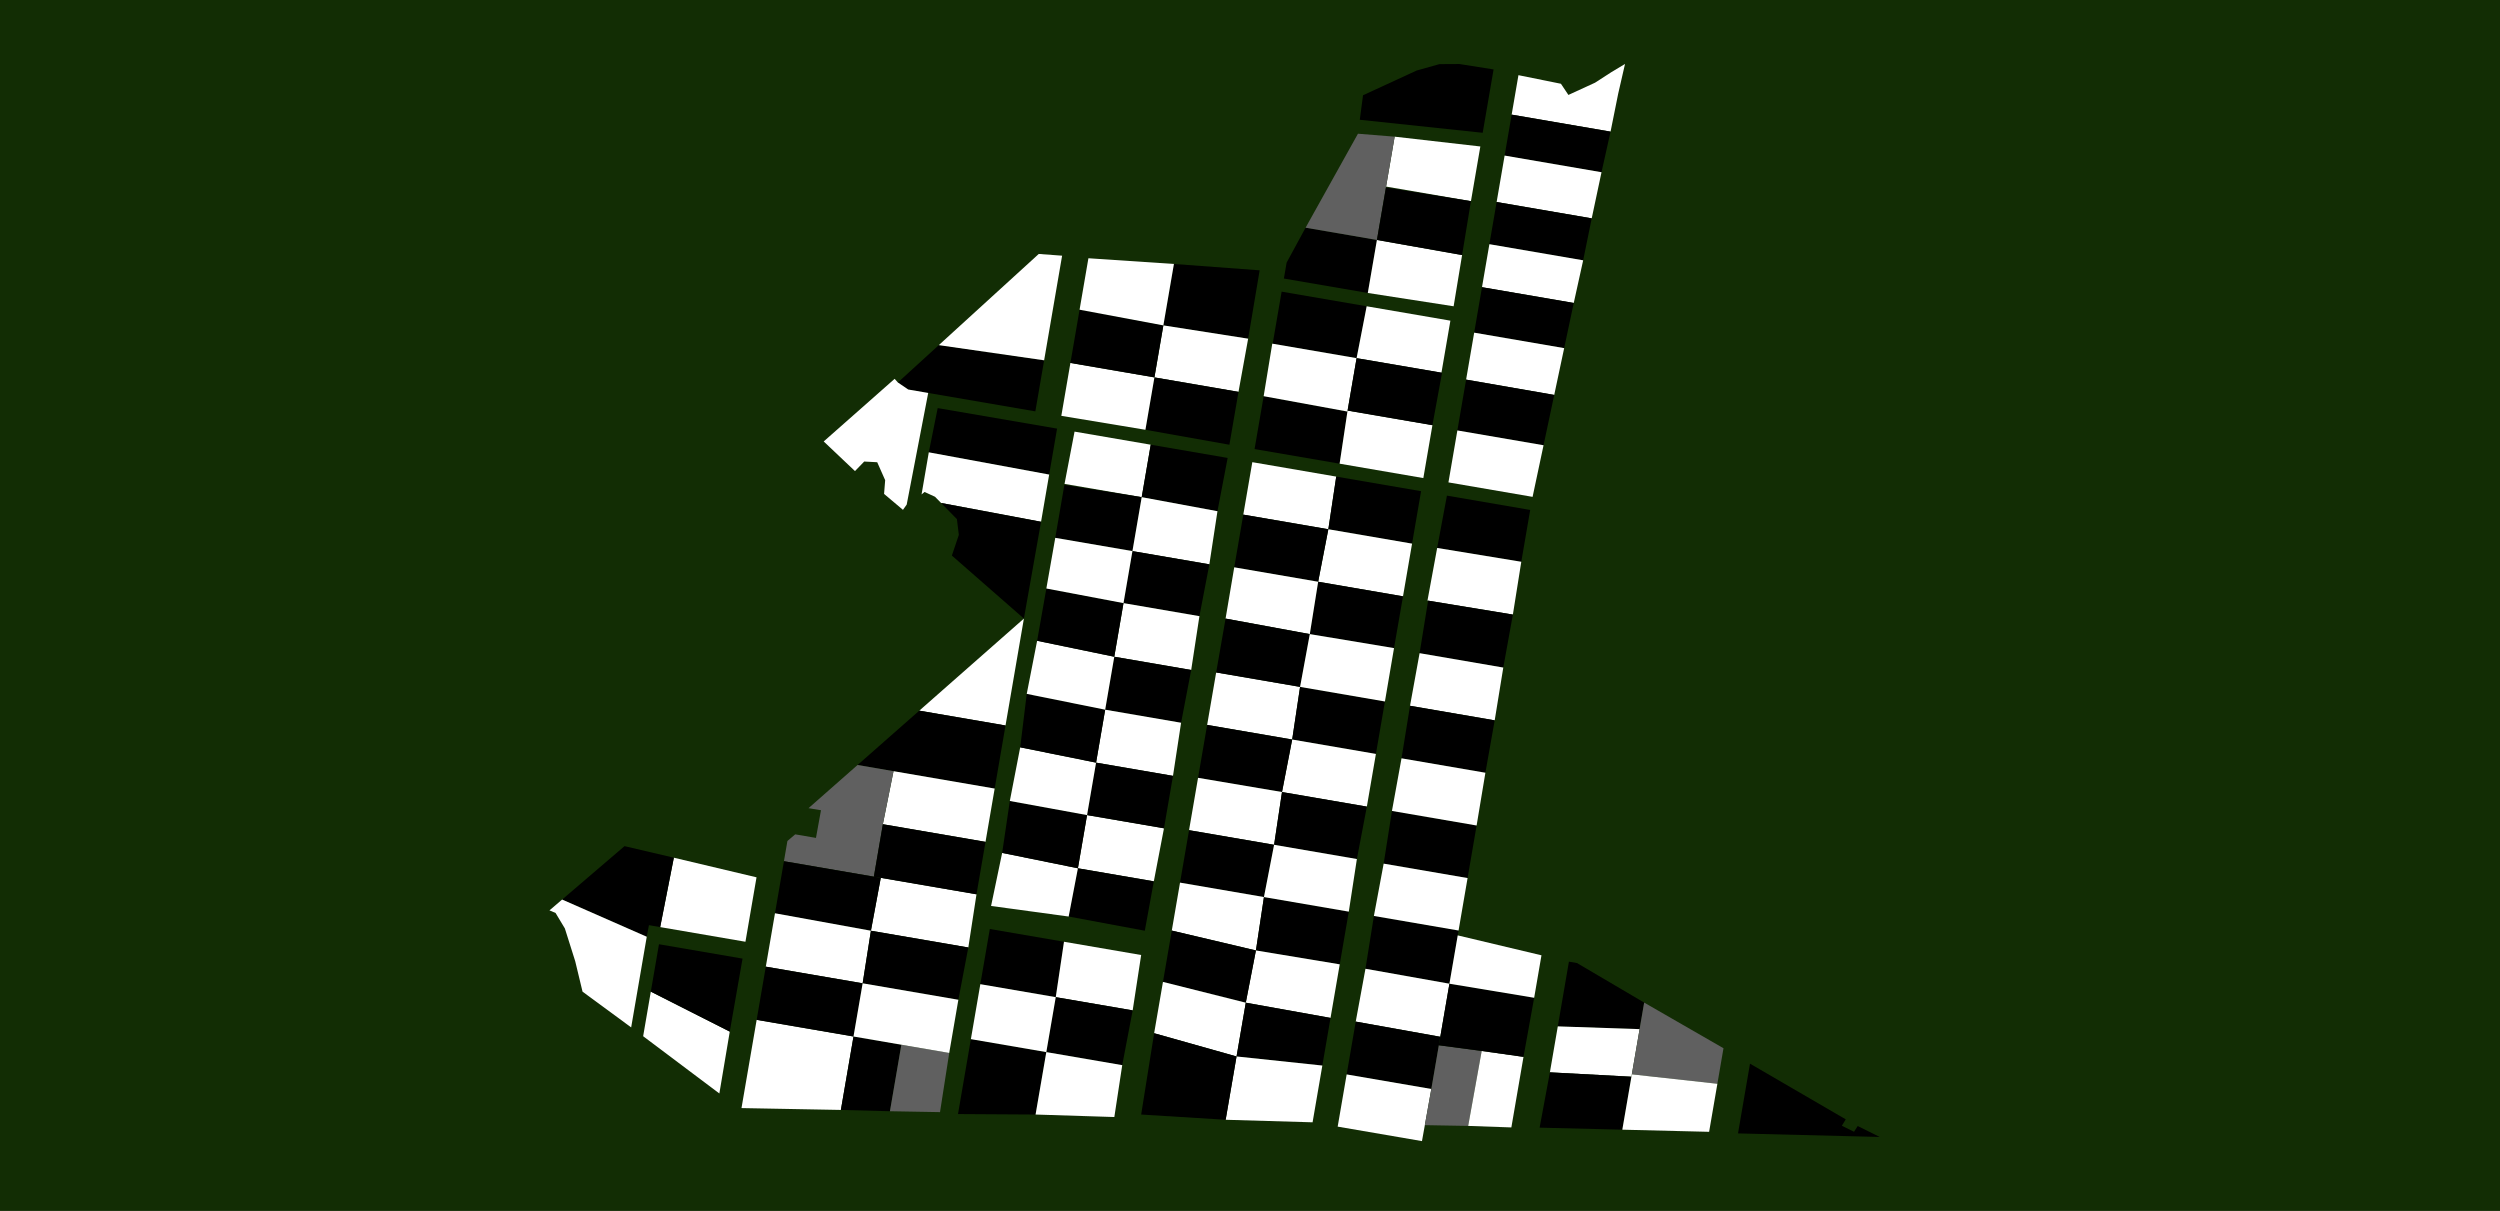
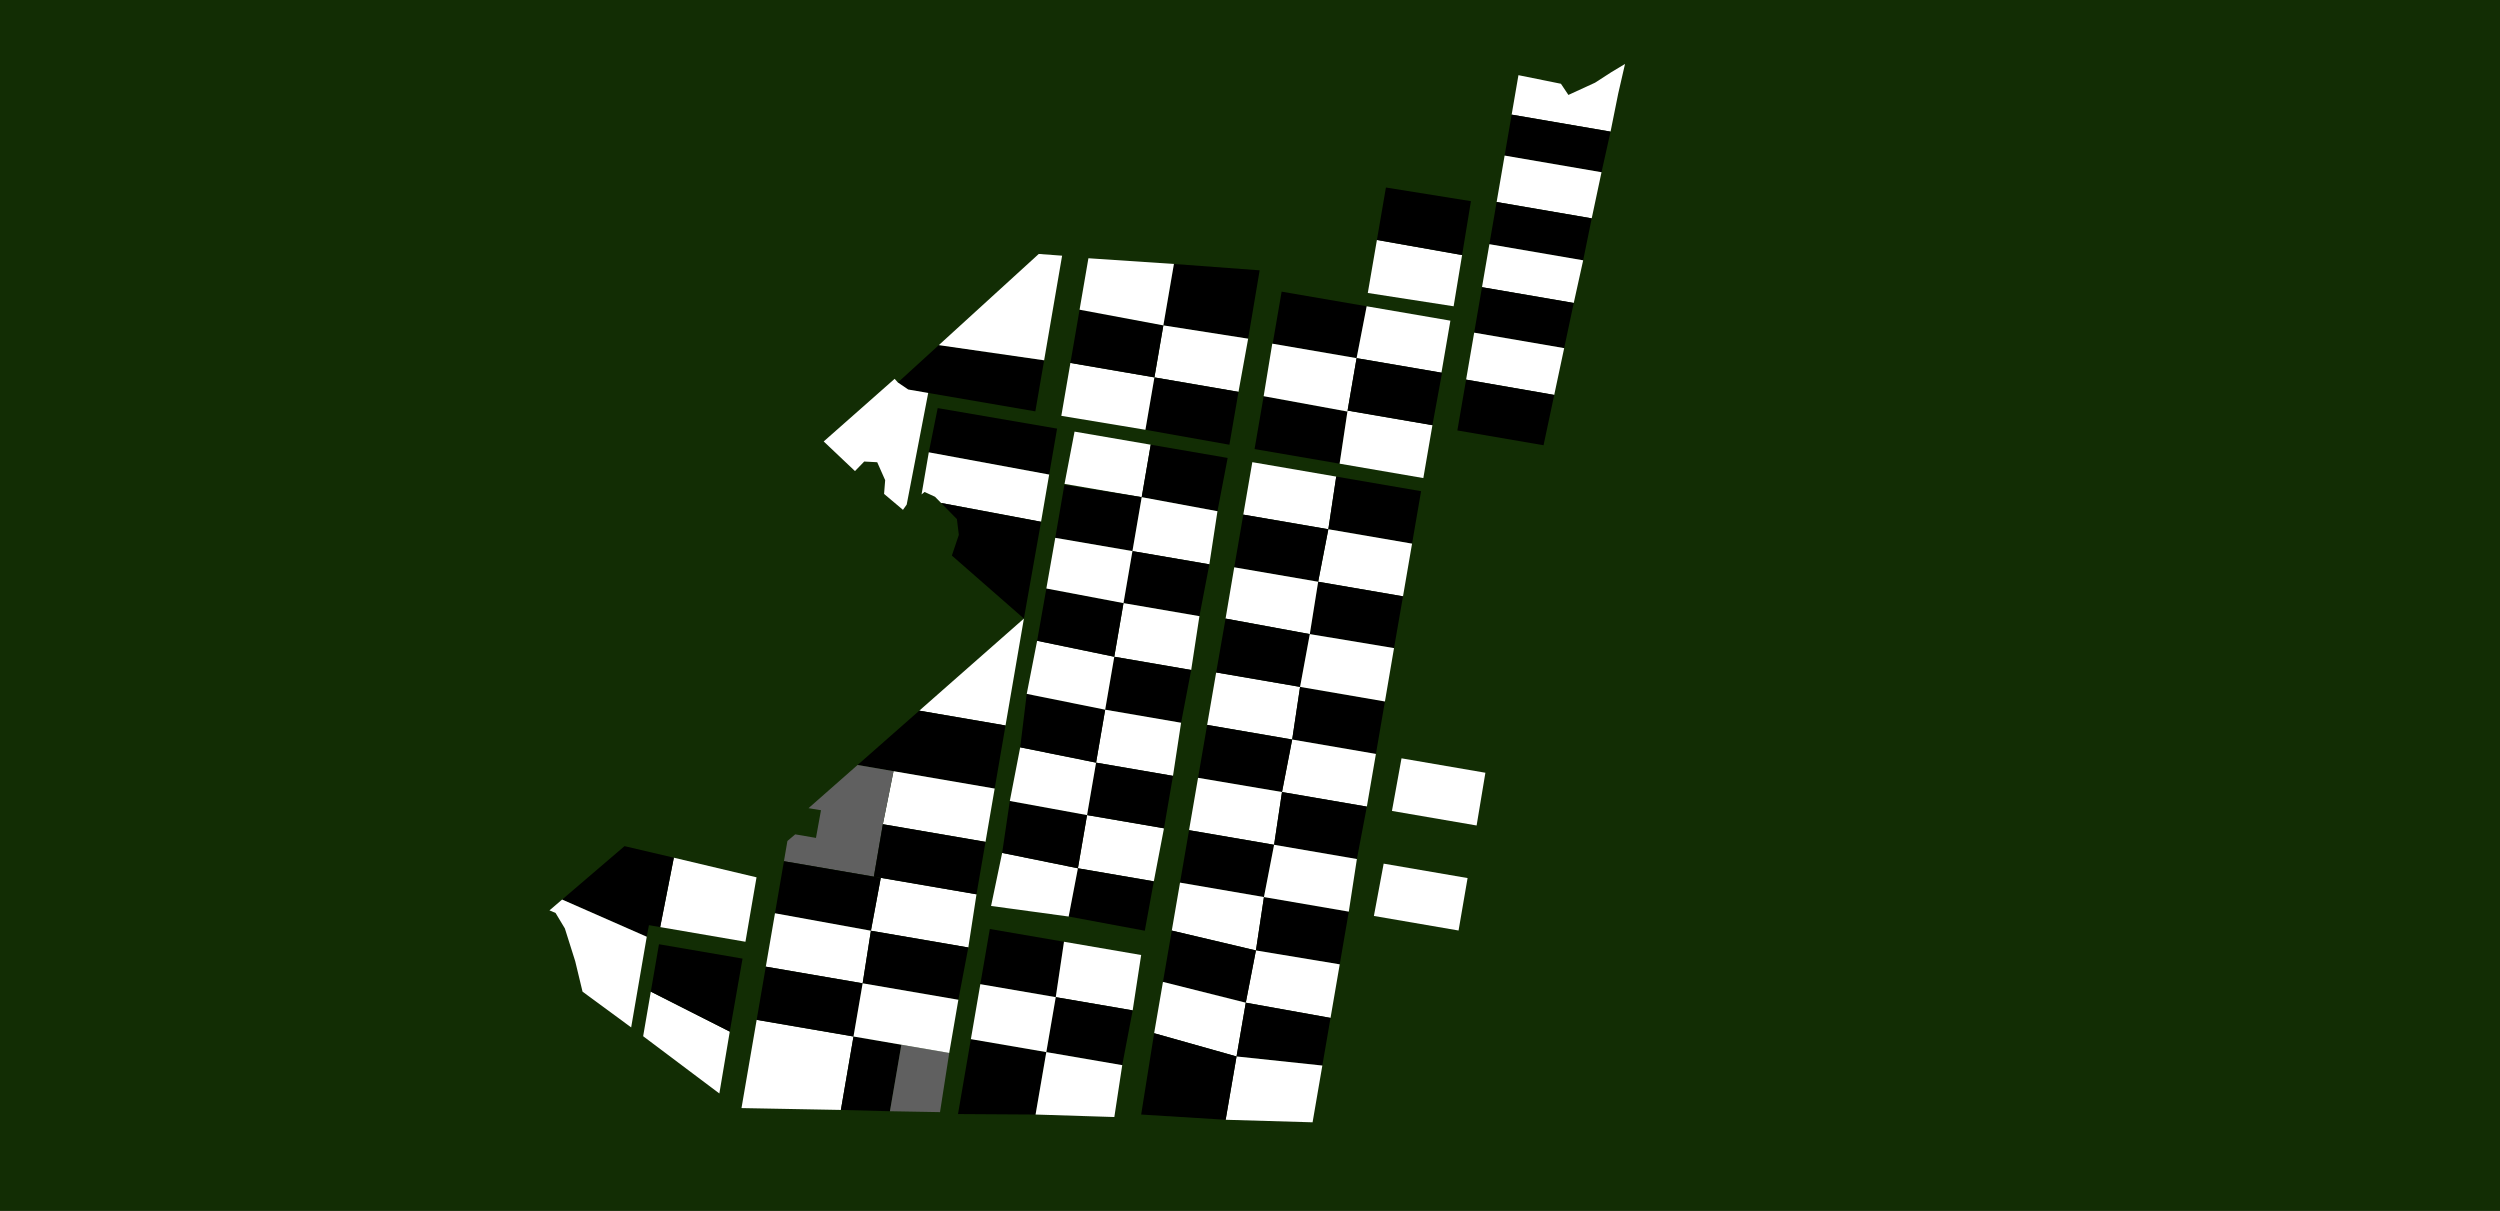
<svg xmlns="http://www.w3.org/2000/svg" version="1.1" id="Слой_1" x="0px" y="0px" viewBox="0 0 1920 930" style="enable-background:new 0 0 1920 930;" xml:space="preserve">
  <style type="text/css">
	.st0{fill:#122D04;}
	.st1{fill:#FFFFFF;}
	.st2{fill:#606060;}
</style>
  <rect class="st0" width="1920" height="930" />
-   <polygon class="st1" points="1166.163,57.732 1160.953,88.038 1236.909,101.096 1242.786,71.879   1248.021,49.095 1237.558,55.392 1225.006,63.503 1204.529,72.918 1198.797,64.33 " />
+   <polygon class="st1" points="1166.163,57.732 1160.953,88.038 1236.909,101.096 1242.786,71.879  1248.021,49.095 1237.558,55.392 1225.006,63.503 1204.529,72.918 1198.797,64.33 " />
  <polygon points="1160.953,88.038 1236.909,101.096 1229.962,132.276 1155.547,119.483 " />
-   <polygon class="st1" points="1155.547,119.483 1229.962,132.276 1222.441,167.7 1149.416,155.146   " />
+   <polygon class="st1" points="1155.547,119.483 1229.962,132.276 1222.441,167.7 1149.416,155.146  " />
  <polygon points="1222.441,167.7 1215.871,199.92 1143.847,187.538 1149.416,155.146 " />
  <polygon class="st1" points="1215.871,199.92 1208.644,232.681 1138.169,220.566 1143.847,187.538 " />
  <polygon points="1208.644,232.681 1138.169,220.566 1132.166,255.486 1201.28,267.368 " />
-   <polygon class="st1" points="1201.28,267.368 1132.166,255.486 1125.967,291.546 1193.65,303.303   " />
+   <polygon class="st1" points="1201.28,267.368 1132.166,255.486 1125.967,291.546 1193.65,303.303  " />
  <polygon points="1193.65,303.303 1125.967,291.546 1119.256,330.58 1185.443,341.958 " />
-   <polygon class="st1" points="1119.256,330.58 1112.398,370.476 1177.028,381.587 1185.443,341.958   " />
-   <polygon points="1111.242,380.645 1103.742,420.825 1168.35,431.439 1175.192,391.639 " />
-   <polygon class="st1" points="1103.742,420.825 1168.35,431.439 1161.89,471.996 1096.304,461.215   " />
-   <polygon points="1096.784,461.297 1161.89,471.996 1154.526,512.694 1090.243,501.643 " />
-   <polygon class="st1" points="1090.243,501.643 1082.902,542.049 1147.925,553.227 1154.526,512.694   " />
-   <polygon points="1082.902,542.049 1076.36,582.394 1140.784,593.47 1147.925,553.227 " />
-   <polygon points="1069.019,622.8 1062.653,663.275 1127.101,674.354 1134.042,633.978 " />
-   <polygon points="1120.177,714.634 1055.153,703.455 1048.675,744.009 1113.153,755.489 " />
-   <polygon class="st1" points="1113.153,755.489 1048.675,744.009 1041.205,784.59 1106.146,796.248   " />
-   <polygon points="1106.146,796.248 1041.205,784.59 1034.231,825.158 1099.254,836.336 " />
-   <polygon class="st1" points="1034.231,825.158 1027.339,865.246 1092.074,876.375 1099.254,836.336 " />
-   <polygon class="st2" points="1094.273,864.115 1127.554,864.701 1137.942,807.145 1105.025,802.77   1099.254,836.336 " />
-   <polygon class="st1" points="1137.942,807.145 1127.554,864.701 1160.728,865.863 1170.043,811.677   " />
-   <polygon points="1113.153,755.489 1178.242,766.284 1170.043,811.677 1137.942,807.145   1105.025,802.77 1106.146,796.248 " />
-   <polygon class="st1" points="1113.153,755.489 1119.534,718.374 1183.848,733.677   1178.242,766.284 " />
-   <polygon points="1196.384,788.262 1259.213,790.374 1262.719,769.979 1211.104,739.609   1204.93,738.548 " />
-   <polygon class="st1" points="1259.213,790.374 1196.384,788.262 1190.316,823.555   1252.932,826.914 " />
-   <polygon points="1252.932,826.914 1190.316,823.555 1182.42,866.037 1245.937,867.598 " />
-   <polygon class="st2" points="1262.719,769.979 1259.213,790.374 1253.245,825.092 1318.944,832.338   1323.635,805.051 " />
-   <polygon class="st1" points="1318.944,832.338 1253.245,825.092 1252.932,826.914 1245.937,867.598   1312.601,869.236 " />
-   <polygon points="1343.996,816.891 1334.787,870.459 1443.64,873.177 1426.717,864.788   1423.887,869.189 1414.55,864.586 1417.529,859.654 " />
-   <polygon points="1138.708,101.986 1147.074,53.325 1120.834,49.164 1105.472,49.25   1087.983,54.165 1046.803,73.153 1044.321,91.98 " />
-   <polygon class="st1" points="1136.903,112.488 1071.103,104.966 1064.515,143.291   1129.682,154.494 " />
-   <polygon points="1050.467,225.001 986.02,213.922 988.122,201.694 1002.689,174.873   1057.466,184.29 " />
-   <polygon class="st2" points="1071.103,104.966 1064.391,144.01 1057.466,184.29 1002.689,174.873   1042.908,102.697 " />
  <polygon points="984.289,223.992 1049.599,235.22 1041.861,275.063 977.413,263.984 " />
-   <polygon class="st1" points="1049.599,235.22 1041.861,275.063 1107.028,286.266 1113.903,246.274   " />
+   <polygon class="st1" points="1049.599,235.22 1041.861,275.063 1107.028,286.266 1113.903,246.274  " />
  <polygon points="970.489,304.264 963.506,344.879 1028.817,356.107 1034.813,316.062 " />
-   <polygon class="st1" points="1028.817,356.107 1034.936,315.343 1100.103,326.546   1093.121,367.162 " />
-   <polygon class="st1" points="961.775,354.949 954.85,395.229 1020.161,406.457 1026.223,366.029   " />
+   <polygon class="st1" points="1028.817,356.107 1034.936,315.343 1100.103,326.546  1093.121,367.162 " />
+   <polygon class="st1" points="961.775,354.949 954.85,395.229 1020.161,406.457 1026.223,366.029  " />
  <polygon points="1026.223,366.029 1020.161,406.457 1084.465,417.512 1091.39,377.232 " />
-   <polygon class="st1" points="1084.465,417.512 1020.161,406.457 1012.34,446.78 1077.507,457.983   " />
+   <polygon class="st1" points="1084.465,417.512 1020.161,406.457 1012.34,446.78 1077.507,457.983  " />
  <polygon points="1012.34,446.78 947.893,435.7 954.85,395.229 1020.161,406.457 " />
  <polygon class="st1" points="934.01,516.452 927.086,556.732 992.396,567.96 998.458,527.531 " />
  <polygon points="992.396,567.96 998.458,527.531 1063.625,538.735 1056.7,579.014 " />
-   <polygon class="st1" points="1056.7,579.014 992.396,567.96 984.576,608.283 1049.742,619.486   " />
+   <polygon class="st1" points="1056.7,579.014 992.396,567.96 984.576,608.283 1049.742,619.486  " />
  <polygon points="927.086,556.732 920.099,597.373 984.576,608.283 992.396,567.96 " />
  <polygon class="st1" points="920.099,597.373 913.187,637.579 978.497,648.807 984.576,608.283 " />
  <polygon points="1049.742,619.486 984.576,608.283 978.497,648.807 1042.082,659.738 " />
  <polygon points="970.71,688.938 906.262,677.859 913.187,637.579 978.497,648.807 " />
  <polygon class="st1" points="906.262,677.859 899.931,714.686 964.549,729.942 970.71,688.938 " />
  <polygon points="964.549,729.942 970.71,688.938 1035.877,700.141 1028.919,740.613 " />
-   <polygon class="st1" points="964.549,729.942 956.761,770.073 1021.846,781.756 1028.919,740.613   " />
+   <polygon class="st1" points="964.549,729.942 956.761,770.073 1021.846,781.756 1028.919,740.613  " />
  <polygon points="893.154,754.103 899.931,714.686 964.549,729.942 956.761,770.073 " />
  <polygon class="st1" points="893.154,754.103 886.378,793.519 949.663,811.36 956.761,770.073 " />
  <polygon points="949.663,811.36 1015.556,818.344 1021.846,781.756 956.761,770.073 " />
-   <polygon class="st1" points="1015.556,818.344 949.663,811.36 941.304,859.984 1008.062,861.932   " />
+   <polygon class="st1" points="1015.556,818.344 949.663,811.36 941.304,859.984 1008.062,861.932  " />
  <polygon points="901.57,202.731 893.461,249.897 958.579,260.104 967.406,207.611 " />
  <polygon class="st1" points="958.579,260.104 893.461,249.897 886.594,289.841 951.164,300.941 " />
  <polygon points="951.164,300.941 886.594,289.841 879.678,330.073 944.181,341.557 " />
  <polygon class="st1" points="879.678,330.073 815.094,319.365 822.077,278.749 886.594,289.841 " />
  <polygon points="822.077,278.749 829.109,237.846 893.461,249.897 886.594,289.841 " />
  <polygon class="st1" points="829.109,237.846 893.461,249.897 901.57,202.731 835.901,198.334 " />
-   <polygon points="801.89,276.711 720.999,265.057 689.56,293.735 697.516,299.151   712.86,301.789 795.146,315.935 " />
+   <polygon points="801.89,276.711 720.999,265.057 689.56,293.735 697.516,299.151  712.86,301.789 795.146,315.935 " />
  <polygon class="st1" points="801.89,276.711 815.702,196.365 797.763,195.035 720.999,265.057 " />
-   <polygon class="st1" points="689.56,293.735 697.516,299.151 712.86,301.789 696.345,387.519   693.477,391.567 678.968,379.327 679.81,368.779 673.698,354.991 663.717,354.46   656.624,361.793 632.6,339.039 687.079,290.939 " />
+   <polygon class="st1" points="689.56,293.735 697.516,299.151 712.86,301.789 696.345,387.519  693.477,391.567 678.968,379.327 679.81,368.779 673.698,354.991 663.717,354.46  656.624,361.793 632.6,339.039 687.079,290.939 " />
  <polygon points="720.144,313.409 811.829,329.171 805.761,364.464 713.316,347.386 " />
-   <polygon class="st1" points="713.316,347.386 707.754,379.738 710.057,377.83 718.082,381.513   722.763,386.292 799.529,400.716 805.761,364.464 " />
-   <polygon points="799.529,400.716 722.763,386.292 734.907,398.69 736.381,410.792   731.04,426.677 786.351,475.071 " />
+   <polygon class="st1" points="713.316,347.386 707.754,379.738 710.057,377.83 718.082,381.513  722.763,386.292 799.529,400.716 805.761,364.464 " />
+   <polygon points="799.529,400.716 722.763,386.292 734.907,398.69 736.381,410.792  731.04,426.677 786.351,475.071 " />
  <polygon class="st1" points="786.351,475.071 706.019,545.782 772.238,557.166 " />
  <polygon points="772.238,557.166 706.019,545.782 658.606,587.516 763.908,605.619 " />
  <polygon class="st1" points="763.908,605.619 756.872,646.548 678.038,632.996 686.226,592.265 " />
-   <polygon class="st2" points="678.038,632.996 686.226,592.265 658.606,587.516 620.94,620.671   630.515,622.258 626.663,643.516 610.743,640.779 604.734,645.868 602.063,661.404   671.114,673.275 " />
+   <polygon class="st2" points="678.038,632.996 686.226,592.265 658.606,587.516 620.94,620.671  630.515,622.258 626.663,643.516 610.743,640.779 604.734,645.868 602.063,661.404  671.114,673.275 " />
  <polygon class="st1" points="749.947,686.828 743.667,727.663 668.862,714.803 676.436,674.19 " />
-   <polygon points="668.862,714.803 676.436,674.19 671.114,673.275 602.063,661.404   595.187,701.397 " />
+   <polygon points="668.862,714.803 676.436,674.19 671.114,673.275 602.063,661.404  595.187,701.397 " />
  <polygon class="st1" points="595.187,701.397 668.862,714.803 662.513,755.182 588.139,742.396 " />
  <polygon points="662.513,755.182 668.862,714.803 743.667,727.663 736.023,767.819 " />
  <polygon class="st1" points="655.489,796.037 645.794,852.429 569.467,851.007 581.115,783.251 " />
  <polygon points="645.794,852.429 655.489,796.037 692.244,802.356 683.465,853.425 " />
  <polygon class="st2" points="692.244,802.356 683.465,853.425 721.929,854.113 729,808.674 " />
  <polygon class="st1" points="883.757,341.536 876.832,381.816 817.563,371.627 825.255,331.479 " />
  <polygon points="876.832,381.816 883.757,341.536 942.834,351.693 935.01,392.608 " />
  <polygon points="876.832,381.816 817.431,372.394 810.441,413.058 869.71,423.247 " />
  <polygon class="st1" points="869.71,423.247 876.832,381.816 935.01,392.608 928.787,433.403 " />
  <polygon points="928.787,433.403 869.71,423.247 862.843,463.191 921.152,473.215 " />
  <polygon class="st1" points="921.152,473.215 862.843,463.191 855.761,504.382 914.838,514.538 " />
  <polygon points="914.838,514.538 855.761,504.382 848.771,545.045 907.08,555.07 " />
  <polygon class="st1" points="907.08,555.07 848.771,545.045 841.78,585.709 900.857,595.865 " />
  <polygon class="st1" points="827.832,666.844 834.855,625.989 893.932,636.145 886.141,676.868 " />
  <polygon points="760.178,713.469 752.89,755.859 810.817,765.817 817.145,723.263 " />
  <polygon class="st1" points="810.817,765.817 817.145,723.263 876.414,733.452 869.894,775.973 " />
  <polygon points="869.894,775.973 810.817,765.817 803.562,808.015 861.872,818.039 " />
  <polygon points="745.636,798.057 735.743,855.599 795.318,855.967 803.562,808.015 " />
  <polygon class="st1" points="861.872,818.039 803.562,808.015 795.318,855.967 855.813,857.876 " />
  <polygon class="st1" points="560.456,792.288 499.828,761.575 493.942,795.812 552.468,839.8 " />
  <polygon points="560.456,792.288 499.828,761.575 506.085,725.179 570.276,736.214 " />
  <polygon class="st1" points="572.502,723.267 507.016,712.009 517.511,658.712 581.009,673.781 " />
-   <polygon points="507.016,712.009 517.511,658.712 479.64,649.837 431.712,690.848   496.707,719.42 498.384,710.525 " />
-   <polygon class="st1" points="496.707,719.42 484.737,789.046 447.394,761.595 441.778,738.265   433.819,713.052 426.681,701.161 421.988,699.169 431.712,690.848 " />
+   <polygon points="507.016,712.009 517.511,658.712 479.64,649.837 431.712,690.848  496.707,719.42 498.384,710.525 " />
+   <polygon class="st1" points="496.707,719.42 484.737,789.046 447.394,761.595 441.778,738.265  433.819,713.052 426.681,701.161 421.988,699.169 431.712,690.848 " />
  <polygon points="941.304,859.984 949.663,811.36 886.378,793.519 876.414,855.967 " />
  <rect x="756.818" y="752.549" transform="matrix(0.1694293 -0.9855424 0.9855424 0.1694293 -124.26 1416.429)" class="st1" width="42.817" height="58.776" />
  <polygon points="827.832,666.844 820.731,703.9 879.213,714.803 886.141,676.868 " />
  <polygon class="st1" points="820.731,703.9 761.146,695.785 769.653,655.025 827.832,666.844 " />
  <polygon points="834.855,625.989 775.541,615.151 769.653,655.025 827.832,666.844 " />
  <rect x="847.421" y="580.955" transform="matrix(0.1694299 -0.9855422 0.9855422 0.1694299 118.7211 1362.726)" width="40.871" height="59.944" />
  <polygon class="st1" points="834.855,625.989 775.541,615.151 783.516,573.948 841.78,585.709 " />
  <polygon points="848.771,545.045 788.537,532.893 783.516,573.948 841.78,585.709 " />
  <polygon class="st1" points="848.771,545.045 788.537,532.893 796.511,492.133 855.761,504.382 " />
  <polygon points="862.843,463.191 803.6,451.964 796.511,492.133 855.761,504.382 " />
  <polygon class="st1" points="869.71,423.247 810.441,413.058 803.6,451.964 862.843,463.191 " />
  <polygon points="1077.507,457.983 1012.34,446.78 1005.923,486.996 1070.607,497.745 " />
-   <polygon class="st1" points="1005.923,486.996 941.238,475.071 947.893,435.7 1012.34,446.78   " />
+   <polygon class="st1" points="1005.923,486.996 941.238,475.071 947.893,435.7 1012.34,446.78  " />
  <polygon points="1005.923,486.996 998.458,527.531 934.01,516.452 941.238,475.071 " />
-   <polygon class="st1" points="1070.607,497.745 1005.923,486.996 998.458,527.531 1063.625,538.735   " />
-   <polygon class="st1" points="978.497,648.807 970.71,688.938 1035.877,700.141 1042.082,659.738   " />
-   <polygon class="st1" points="1120.177,714.634 1055.153,703.455 1062.653,663.275 1127.101,674.354   " />
-   <polygon class="st1" points="1140.784,593.47 1076.36,582.394 1069.019,622.8   1134.042,633.978 " />
-   <polygon class="st1" points="1057.466,184.29 1050.467,225.001 1116.388,235.22 1122.886,195.886   " />
+   <polygon class="st1" points="1070.607,497.745 1005.923,486.996 998.458,527.531 1063.625,538.735  " />
+   <polygon class="st1" points="978.497,648.807 970.71,688.938 1035.877,700.141 1042.082,659.738  " />
+   <polygon class="st1" points="1120.177,714.634 1055.153,703.455 1062.653,663.275 1127.101,674.354  " />
+   <polygon class="st1" points="1140.784,593.47 1076.36,582.394 1069.019,622.8  1134.042,633.978 " />
+   <polygon class="st1" points="1057.466,184.29 1050.467,225.001 1116.388,235.22 1122.886,195.886  " />
  <polygon points="1129.682,154.494 1064.391,144.01 1057.466,184.29 1122.886,195.886 " />
  <rect x="693.557" y="619.917" transform="matrix(0.16943 -0.9855422 0.9855422 0.16943 -57.35003 1251.773)" width="40.871" height="79.99" />
  <rect x="601.087" y="731.484" transform="matrix(0.1694293 -0.9855424 0.9855424 0.1694293 -241.6346 1251.713)" width="41.455" height="75.465" />
  <rect x="675.029" y="744.633" transform="matrix(0.1694294 -0.9855423 0.9855423 0.1694294 -192.7485 1335.144)" class="st1" width="41.455" height="74.589" />
-   <polygon class="st1" points="970.489,304.264 977.097,263.93 1041.861,275.063 1034.813,316.062   " />
+   <polygon class="st1" points="970.489,304.264 977.097,263.93 1041.861,275.063 1034.813,316.062  " />
  <polygon points="1041.861,275.063 1034.936,315.343 1100.103,326.546 1107.49,286.266 " />
</svg>
